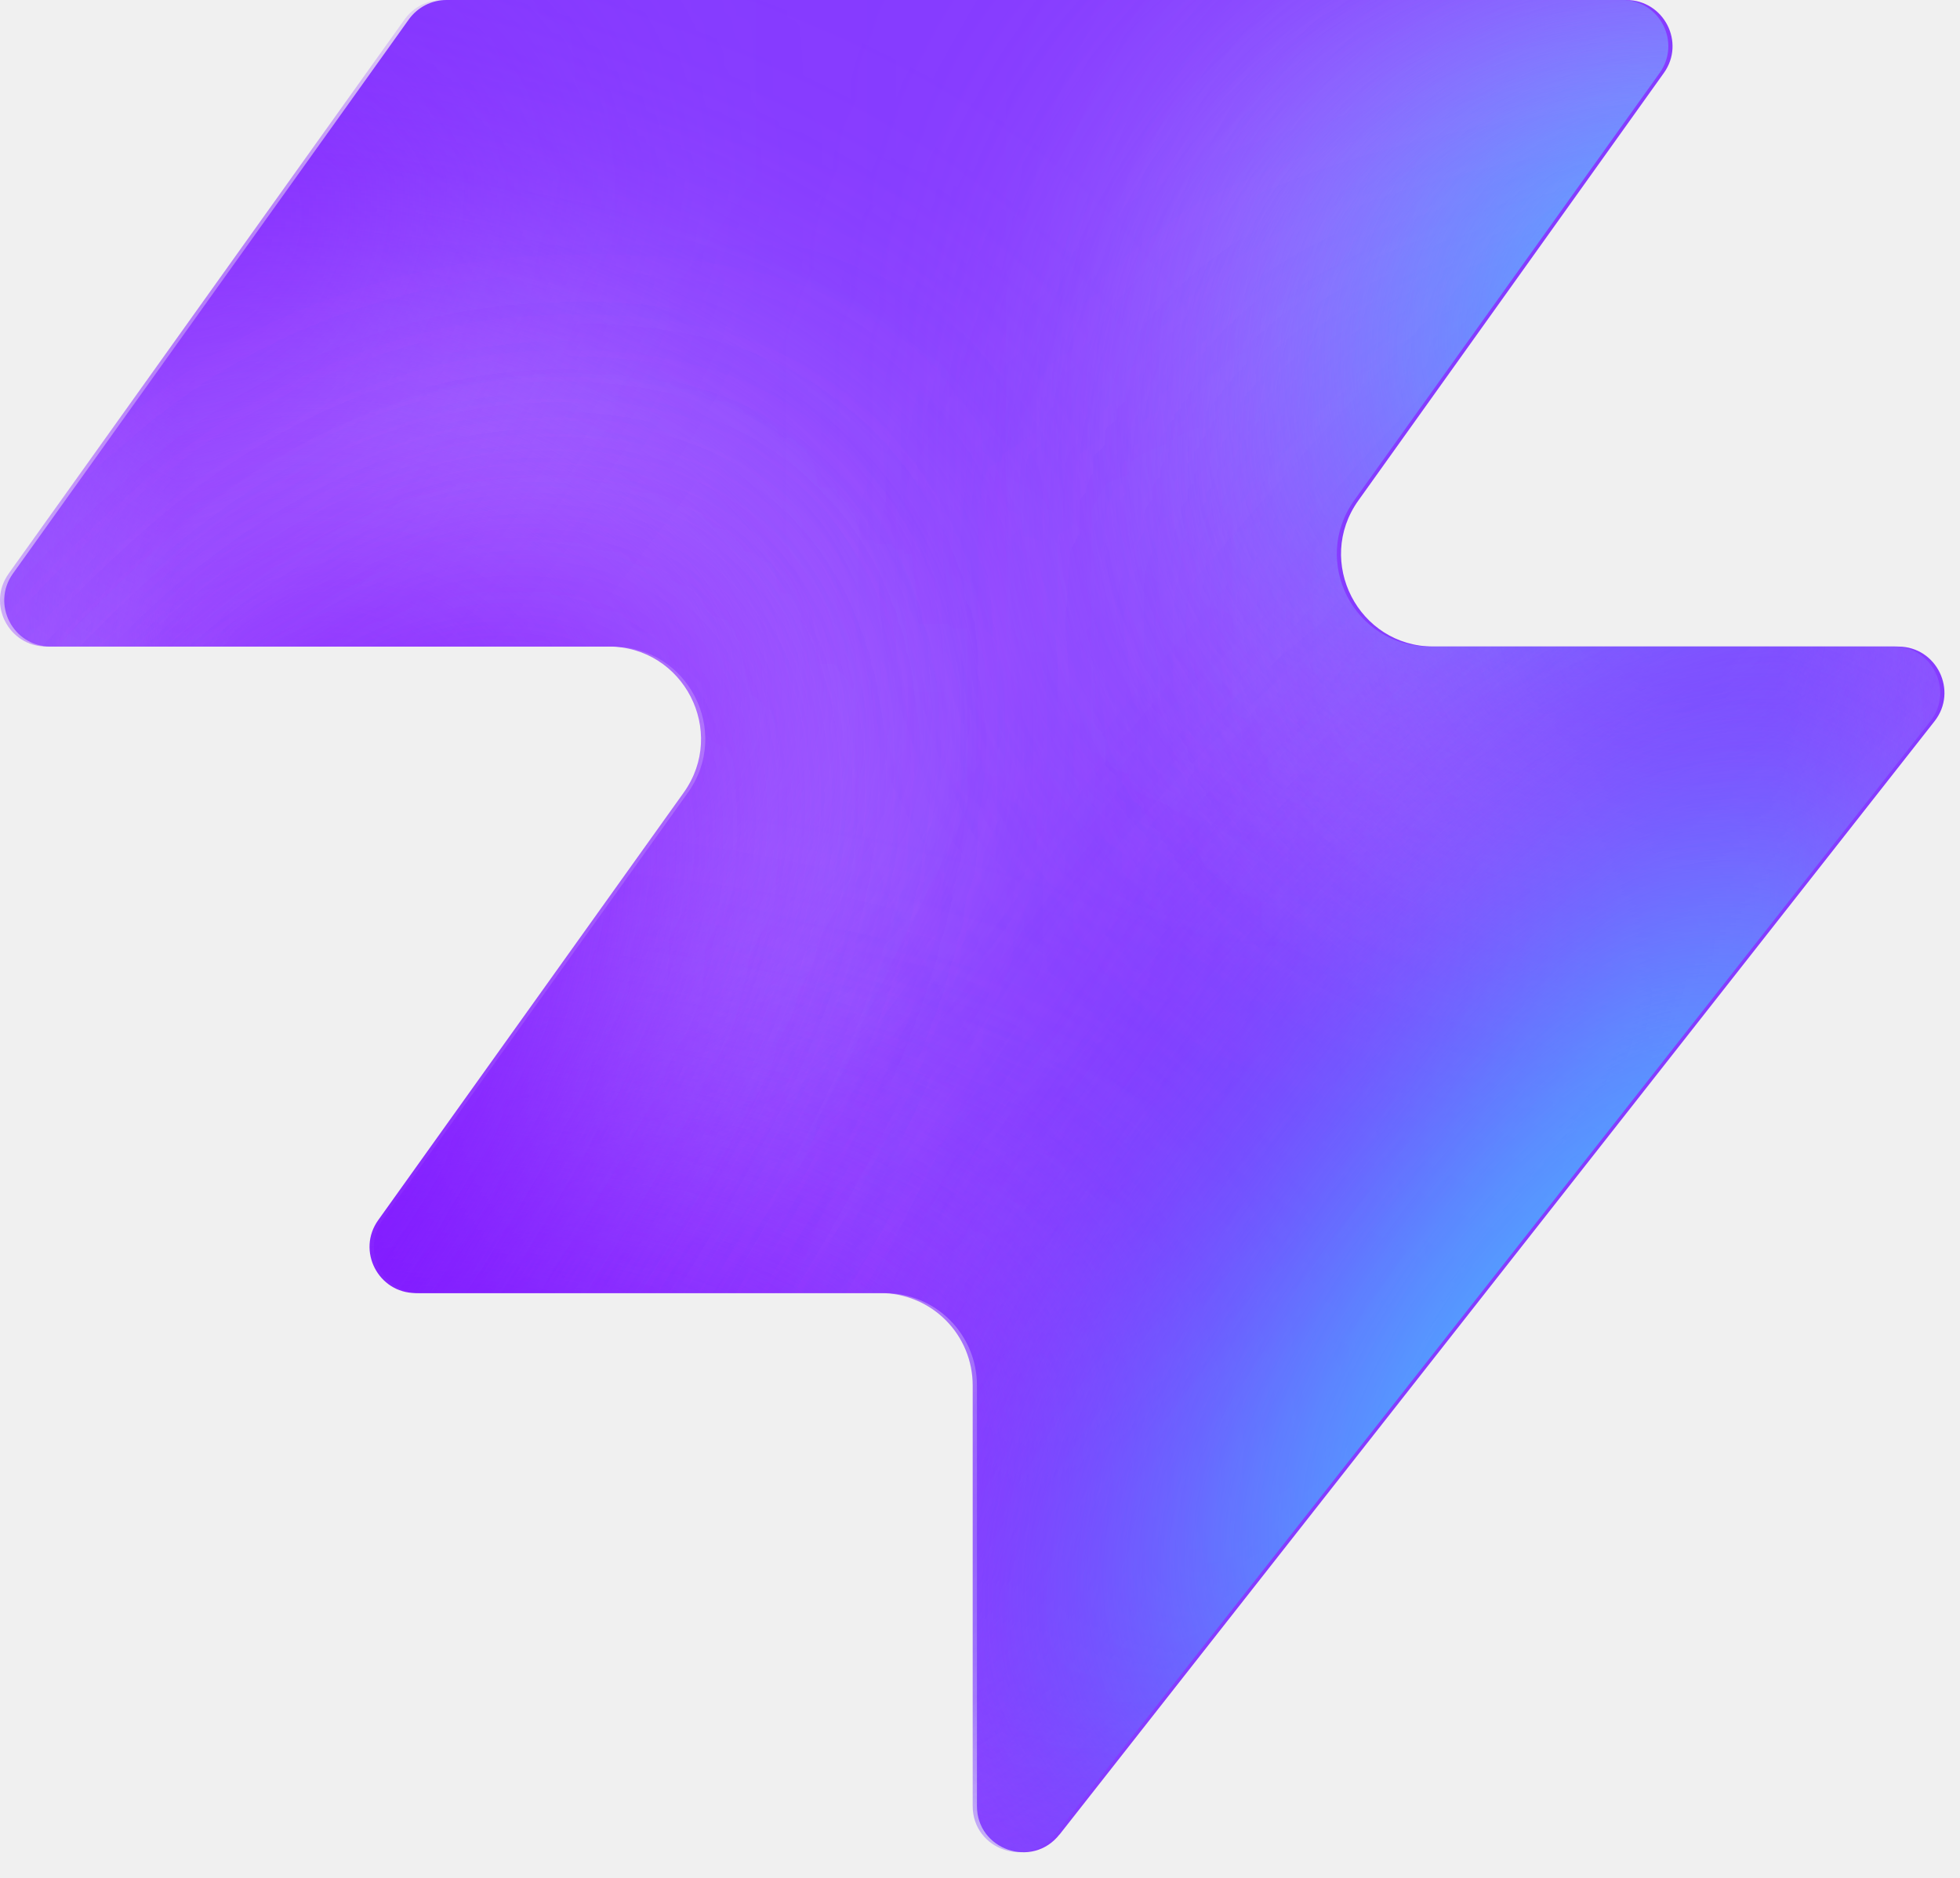
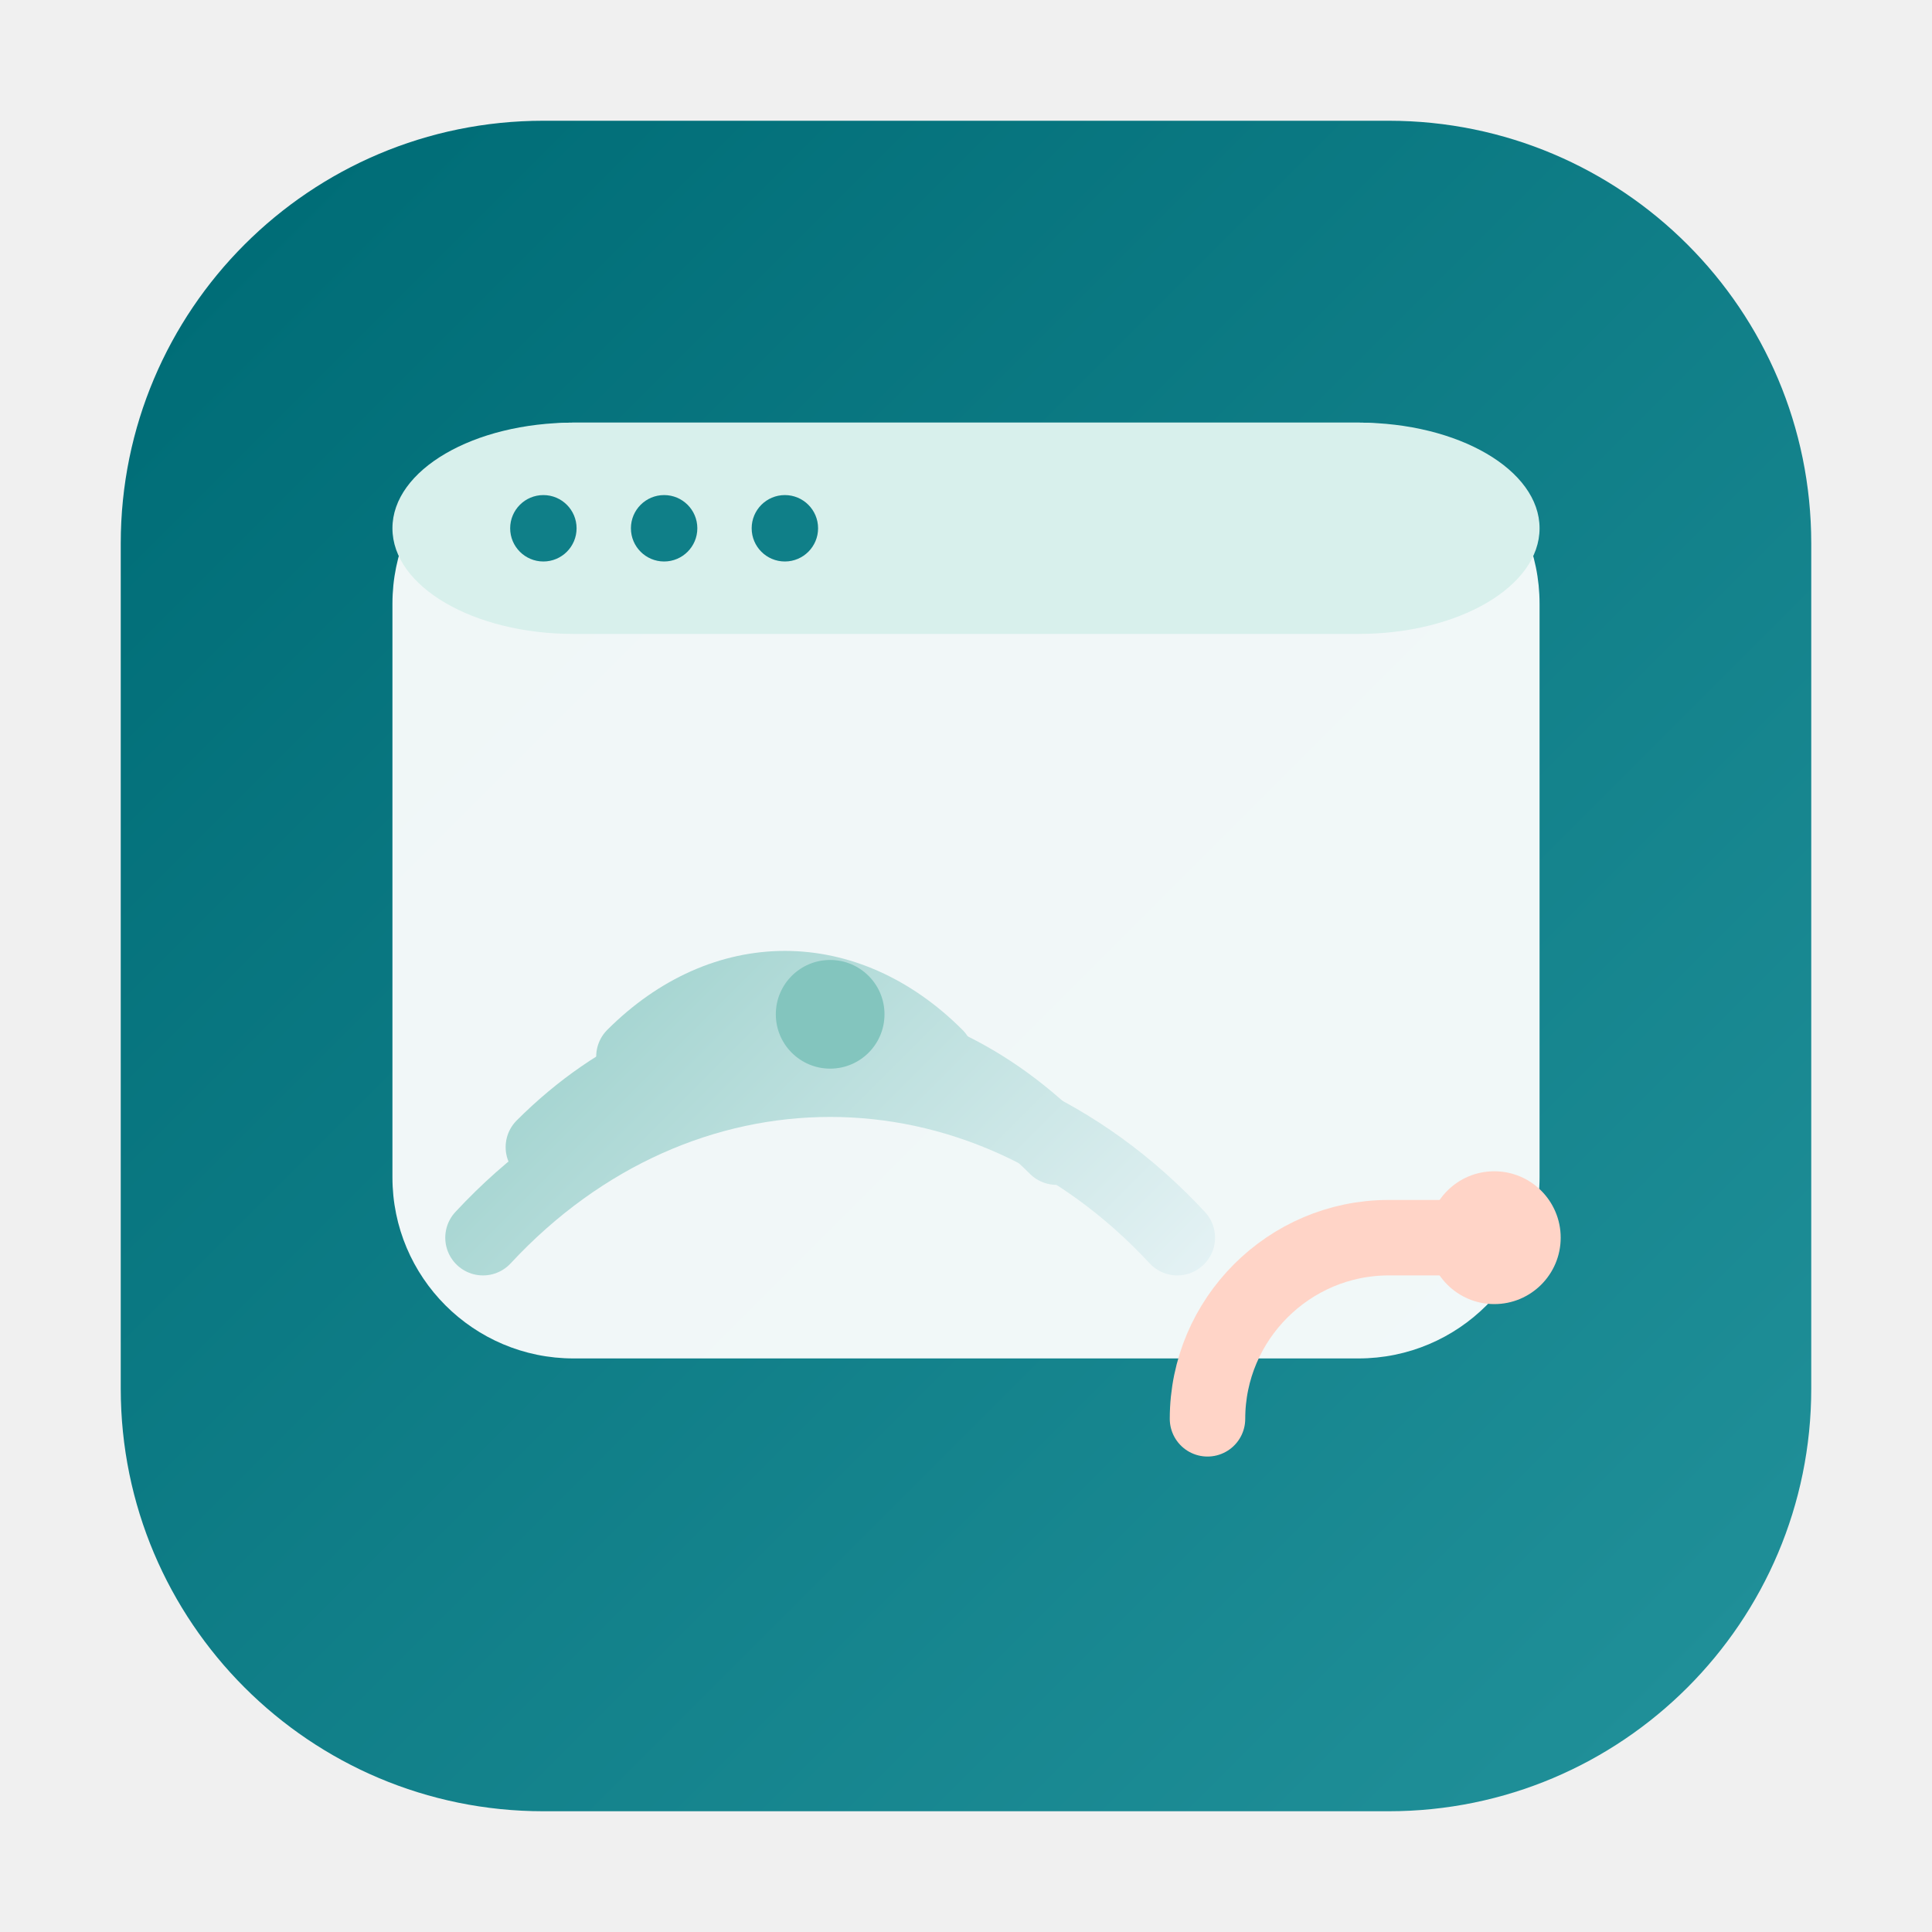
- <svg xmlns="http://www.w3.org/2000/svg" width="48" height="46" fill="none" viewBox="0 0 48 46">
-   <path fill="#863bff" d="M25.946 44.938c-.664.845-2.021.375-2.021-.698V33.937a2.26 2.26 0 0 0-2.262-2.262H10.287c-.92 0-1.456-1.04-.92-1.788l7.48-10.471c1.07-1.497 0-3.578-1.842-3.578H1.237c-.92 0-1.456-1.04-.92-1.788L10.013.474c.214-.297.556-.474.92-.474h28.894c.92 0 1.456 1.04.92 1.788l-7.48 10.471c-1.07 1.498 0 3.579 1.842 3.579h11.377c.943 0 1.473 1.088.89 1.83L25.947 44.94z" style="fill:#863bff;fill:color(display-p3 .525 .23 1);fill-opacity:1" />
-   <mask id="a" width="48" height="46" x="0" y="0" maskUnits="userSpaceOnUse" style="mask-type:alpha">
-     <path fill="#000" d="M25.842 44.938c-.664.844-2.021.375-2.021-.698V33.937a2.26 2.26 0 0 0-2.262-2.262H10.183c-.92 0-1.456-1.04-.92-1.788l7.48-10.471c1.07-1.498 0-3.579-1.842-3.579H1.133c-.92 0-1.456-1.04-.92-1.787L9.91.473c.214-.297.556-.474.92-.474h28.894c.92 0 1.456 1.04.92 1.788l-7.48 10.471c-1.07 1.498 0 3.578 1.842 3.578h11.377c.943 0 1.473 1.088.89 1.832L25.843 44.94z" style="fill:#000;fill-opacity:1" />
-   </mask>
-   <g mask="url(#a)">
-     <g filter="url(#b)">
-       <ellipse cx="5.508" cy="14.704" fill="#ede6ff" rx="5.508" ry="14.704" style="fill:#ede6ff;fill:color(display-p3 .927 .903 1);fill-opacity:1" transform="matrix(.00324 1 1 -.00324 -4.47 31.516)" />
-     </g>
-     <g filter="url(#c)">
-       <ellipse cx="10.399" cy="29.851" fill="#ede6ff" rx="10.399" ry="29.851" style="fill:#ede6ff;fill:color(display-p3 .927 .903 1);fill-opacity:1" transform="matrix(.00324 1 1 -.00324 -39.328 7.883)" />
-     </g>
-     <g filter="url(#d)">
-       <ellipse cx="5.508" cy="30.487" fill="#7e14ff" rx="5.508" ry="30.487" style="fill:#7e14ff;fill:color(display-p3 .492 .077 1);fill-opacity:1" transform="rotate(89.814 -25.913 -14.639)scale(1 -1)" />
-     </g>
-     <g filter="url(#e)">
-       <ellipse cx="5.508" cy="30.599" fill="#7e14ff" rx="5.508" ry="30.599" style="fill:#7e14ff;fill:color(display-p3 .492 .077 1);fill-opacity:1" transform="rotate(89.814 -32.644 -3.334)scale(1 -1)" />
-     </g>
-     <g filter="url(#f)">
-       <ellipse cx="5.508" cy="30.599" fill="#7e14ff" rx="5.508" ry="30.599" style="fill:#7e14ff;fill:color(display-p3 .492 .077 1);fill-opacity:1" transform="matrix(.00324 1 1 -.00324 -34.34 30.47)" />
-     </g>
-     <g filter="url(#g)">
-       <ellipse cx="14.072" cy="22.078" fill="#ede6ff" rx="14.072" ry="22.078" style="fill:#ede6ff;fill:color(display-p3 .927 .903 1);fill-opacity:1" transform="rotate(93.35 24.506 48.493)scale(-1 1)" />
-     </g>
-     <g filter="url(#h)">
-       <ellipse cx="3.47" cy="21.501" fill="#7e14ff" rx="3.47" ry="21.501" style="fill:#7e14ff;fill:color(display-p3 .492 .077 1);fill-opacity:1" transform="rotate(89.009 28.708 47.59)scale(-1 1)" />
-     </g>
-     <g filter="url(#i)">
-       <ellipse cx="3.47" cy="21.501" fill="#7e14ff" rx="3.47" ry="21.501" style="fill:#7e14ff;fill:color(display-p3 .492 .077 1);fill-opacity:1" transform="rotate(89.009 28.708 47.59)scale(-1 1)" />
-     </g>
-     <g filter="url(#j)">
-       <ellipse cx=".387" cy="8.972" fill="#7e14ff" rx="4.407" ry="29.108" style="fill:#7e14ff;fill:color(display-p3 .492 .077 1);fill-opacity:1" transform="rotate(39.51 .387 8.972)" />
-     </g>
-     <g filter="url(#k)">
-       <ellipse cx="47.523" cy="-6.092" fill="#7e14ff" rx="4.407" ry="29.108" style="fill:#7e14ff;fill:color(display-p3 .492 .077 1);fill-opacity:1" transform="rotate(37.892 47.523 -6.092)" />
-     </g>
-     <g filter="url(#l)">
-       <ellipse cx="41.412" cy="6.333" fill="#47bfff" rx="5.971" ry="9.665" style="fill:#47bfff;fill:color(display-p3 .28 .748 1);fill-opacity:1" transform="rotate(37.892 41.412 6.333)" />
-     </g>
-     <g filter="url(#m)">
-       <ellipse cx="-1.879" cy="38.332" fill="#7e14ff" rx="4.407" ry="29.108" style="fill:#7e14ff;fill:color(display-p3 .492 .077 1);fill-opacity:1" transform="rotate(37.892 -1.88 38.332)" />
-     </g>
-     <g filter="url(#n)">
-       <ellipse cx="-1.879" cy="38.332" fill="#7e14ff" rx="4.407" ry="29.108" style="fill:#7e14ff;fill:color(display-p3 .492 .077 1);fill-opacity:1" transform="rotate(37.892 -1.88 38.332)" />
-     </g>
-     <g filter="url(#o)">
-       <ellipse cx="35.651" cy="29.907" fill="#7e14ff" rx="4.407" ry="29.108" style="fill:#7e14ff;fill:color(display-p3 .492 .077 1);fill-opacity:1" transform="rotate(37.892 35.651 29.907)" />
-     </g>
-     <g filter="url(#p)">
-       <ellipse cx="38.418" cy="32.4" fill="#47bfff" rx="5.971" ry="15.297" style="fill:#47bfff;fill:color(display-p3 .28 .748 1);fill-opacity:1" transform="rotate(37.892 38.418 32.4)" />
-     </g>
-   </g>
+ <svg xmlns="http://www.w3.org/2000/svg" viewBox="0 0 64 64" role="img" aria-labelledby="title desc">
  <defs>
-     <filter id="b" width="60.045" height="41.654" x="-19.77" y="16.149" color-interpolation-filters="sRGB" filterUnits="userSpaceOnUse">
-       <feFlood flood-opacity="0" result="BackgroundImageFix" />
-       <feBlend in="SourceGraphic" in2="BackgroundImageFix" result="shape" />
-       <feGaussianBlur result="effect1_foregroundBlur_2002_17158" stdDeviation="7.659" />
-     </filter>
-     <filter id="c" width="90.34" height="51.437" x="-54.613" y="-7.533" color-interpolation-filters="sRGB" filterUnits="userSpaceOnUse">
-       <feFlood flood-opacity="0" result="BackgroundImageFix" />
-       <feBlend in="SourceGraphic" in2="BackgroundImageFix" result="shape" />
-       <feGaussianBlur result="effect1_foregroundBlur_2002_17158" stdDeviation="7.659" />
-     </filter>
-     <filter id="d" width="79.355" height="29.4" x="-49.64" y="2.03" color-interpolation-filters="sRGB" filterUnits="userSpaceOnUse">
-       <feFlood flood-opacity="0" result="BackgroundImageFix" />
-       <feBlend in="SourceGraphic" in2="BackgroundImageFix" result="shape" />
-       <feGaussianBlur result="effect1_foregroundBlur_2002_17158" stdDeviation="4.596" />
-     </filter>
-     <filter id="e" width="79.579" height="29.4" x="-45.045" y="20.029" color-interpolation-filters="sRGB" filterUnits="userSpaceOnUse">
-       <feFlood flood-opacity="0" result="BackgroundImageFix" />
-       <feBlend in="SourceGraphic" in2="BackgroundImageFix" result="shape" />
-       <feGaussianBlur result="effect1_foregroundBlur_2002_17158" stdDeviation="4.596" />
-     </filter>
-     <filter id="f" width="79.579" height="29.4" x="-43.513" y="21.178" color-interpolation-filters="sRGB" filterUnits="userSpaceOnUse">
-       <feFlood flood-opacity="0" result="BackgroundImageFix" />
-       <feBlend in="SourceGraphic" in2="BackgroundImageFix" result="shape" />
-       <feGaussianBlur result="effect1_foregroundBlur_2002_17158" stdDeviation="4.596" />
-     </filter>
-     <filter id="g" width="74.749" height="58.852" x="15.756" y="-17.901" color-interpolation-filters="sRGB" filterUnits="userSpaceOnUse">
-       <feFlood flood-opacity="0" result="BackgroundImageFix" />
-       <feBlend in="SourceGraphic" in2="BackgroundImageFix" result="shape" />
-       <feGaussianBlur result="effect1_foregroundBlur_2002_17158" stdDeviation="7.659" />
-     </filter>
-     <filter id="h" width="61.377" height="25.362" x="23.548" y="2.284" color-interpolation-filters="sRGB" filterUnits="userSpaceOnUse">
-       <feFlood flood-opacity="0" result="BackgroundImageFix" />
-       <feBlend in="SourceGraphic" in2="BackgroundImageFix" result="shape" />
-       <feGaussianBlur result="effect1_foregroundBlur_2002_17158" stdDeviation="4.596" />
-     </filter>
-     <filter id="i" width="61.377" height="25.362" x="23.548" y="2.284" color-interpolation-filters="sRGB" filterUnits="userSpaceOnUse">
-       <feFlood flood-opacity="0" result="BackgroundImageFix" />
-       <feBlend in="SourceGraphic" in2="BackgroundImageFix" result="shape" />
-       <feGaussianBlur result="effect1_foregroundBlur_2002_17158" stdDeviation="4.596" />
-     </filter>
-     <filter id="j" width="56.045" height="63.649" x="-27.636" y="-22.853" color-interpolation-filters="sRGB" filterUnits="userSpaceOnUse">
-       <feFlood flood-opacity="0" result="BackgroundImageFix" />
-       <feBlend in="SourceGraphic" in2="BackgroundImageFix" result="shape" />
-       <feGaussianBlur result="effect1_foregroundBlur_2002_17158" stdDeviation="4.596" />
-     </filter>
-     <filter id="k" width="54.814" height="64.646" x="20.116" y="-38.415" color-interpolation-filters="sRGB" filterUnits="userSpaceOnUse">
-       <feFlood flood-opacity="0" result="BackgroundImageFix" />
-       <feBlend in="SourceGraphic" in2="BackgroundImageFix" result="shape" />
-       <feGaussianBlur result="effect1_foregroundBlur_2002_17158" stdDeviation="4.596" />
-     </filter>
-     <filter id="l" width="33.541" height="35.313" x="24.641" y="-11.323" color-interpolation-filters="sRGB" filterUnits="userSpaceOnUse">
-       <feFlood flood-opacity="0" result="BackgroundImageFix" />
-       <feBlend in="SourceGraphic" in2="BackgroundImageFix" result="shape" />
-       <feGaussianBlur result="effect1_foregroundBlur_2002_17158" stdDeviation="4.596" />
-     </filter>
-     <filter id="m" width="54.814" height="64.646" x="-29.286" y="6.009" color-interpolation-filters="sRGB" filterUnits="userSpaceOnUse">
-       <feFlood flood-opacity="0" result="BackgroundImageFix" />
-       <feBlend in="SourceGraphic" in2="BackgroundImageFix" result="shape" />
-       <feGaussianBlur result="effect1_foregroundBlur_2002_17158" stdDeviation="4.596" />
-     </filter>
-     <filter id="n" width="54.814" height="64.646" x="-29.286" y="6.009" color-interpolation-filters="sRGB" filterUnits="userSpaceOnUse">
-       <feFlood flood-opacity="0" result="BackgroundImageFix" />
-       <feBlend in="SourceGraphic" in2="BackgroundImageFix" result="shape" />
-       <feGaussianBlur result="effect1_foregroundBlur_2002_17158" stdDeviation="4.596" />
-     </filter>
-     <filter id="o" width="54.814" height="64.646" x="8.244" y="-2.416" color-interpolation-filters="sRGB" filterUnits="userSpaceOnUse">
-       <feFlood flood-opacity="0" result="BackgroundImageFix" />
-       <feBlend in="SourceGraphic" in2="BackgroundImageFix" result="shape" />
-       <feGaussianBlur result="effect1_foregroundBlur_2002_17158" stdDeviation="4.596" />
-     </filter>
-     <filter id="p" width="39.409" height="43.623" x="18.713" y="10.588" color-interpolation-filters="sRGB" filterUnits="userSpaceOnUse">
-       <feFlood flood-opacity="0" result="BackgroundImageFix" />
-       <feBlend in="SourceGraphic" in2="BackgroundImageFix" result="shape" />
-       <feGaussianBlur result="effect1_foregroundBlur_2002_17158" stdDeviation="4.596" />
-     </filter>
+     <linearGradient id="bg" x1="8" y1="8" x2="56" y2="56" gradientUnits="userSpaceOnUse">
+       <stop offset="0" stop-color="#006d77" />
+       <stop offset="1" stop-color="#1f8f98" />
+     </linearGradient>
+     <linearGradient id="waves" x1="20" y1="18" x2="44" y2="42" gradientUnits="userSpaceOnUse">
+       <stop offset="0" stop-color="#83c5be" />
+       <stop offset="1" stop-color="#edf6f9" />
+     </linearGradient>
  </defs>
+   <rect x="4" y="4" width="56" height="56" rx="14" fill="url(#bg)" />
+   <rect x="13" y="14" width="38" height="31" rx="6" fill="#ffffff" fill-opacity="0.94" />
+   <rect x="13" y="14" width="38" height="7" rx="6" fill="#d8f0ec" />
+   <circle cx="18" cy="17.5" r="1.1" fill="#0f7f88" />
+   <circle cx="22" cy="17.5" r="1.1" fill="#0f7f88" />
+   <circle cx="26" cy="17.5" r="1.1" fill="#0f7f88" />
+   <path d="M21 35c3-3 7-3 10 0" stroke="url(#waves)" stroke-width="2.5" stroke-linecap="round" fill="none" />
+   <path d="M18 38c5-5 12-5 17 0" stroke="url(#waves)" stroke-width="2.5" stroke-linecap="round" fill="none" />
+   <path d="M16 41c6.5-7 16.5-7 23 0" stroke="url(#waves)" stroke-width="2.5" stroke-linecap="round" fill="none" />
+   <circle cx="27.5" cy="33.6" r="1.8" fill="#83c5be" />
+   <path d="M40 47c0-3.3 2.7-6 6-6h2.2" stroke="#ffd4c7" stroke-width="2.5" stroke-linecap="round" fill="none" />
+   <circle cx="49.5" cy="41" r="2.2" fill="#ffd4c7" />
</svg>
